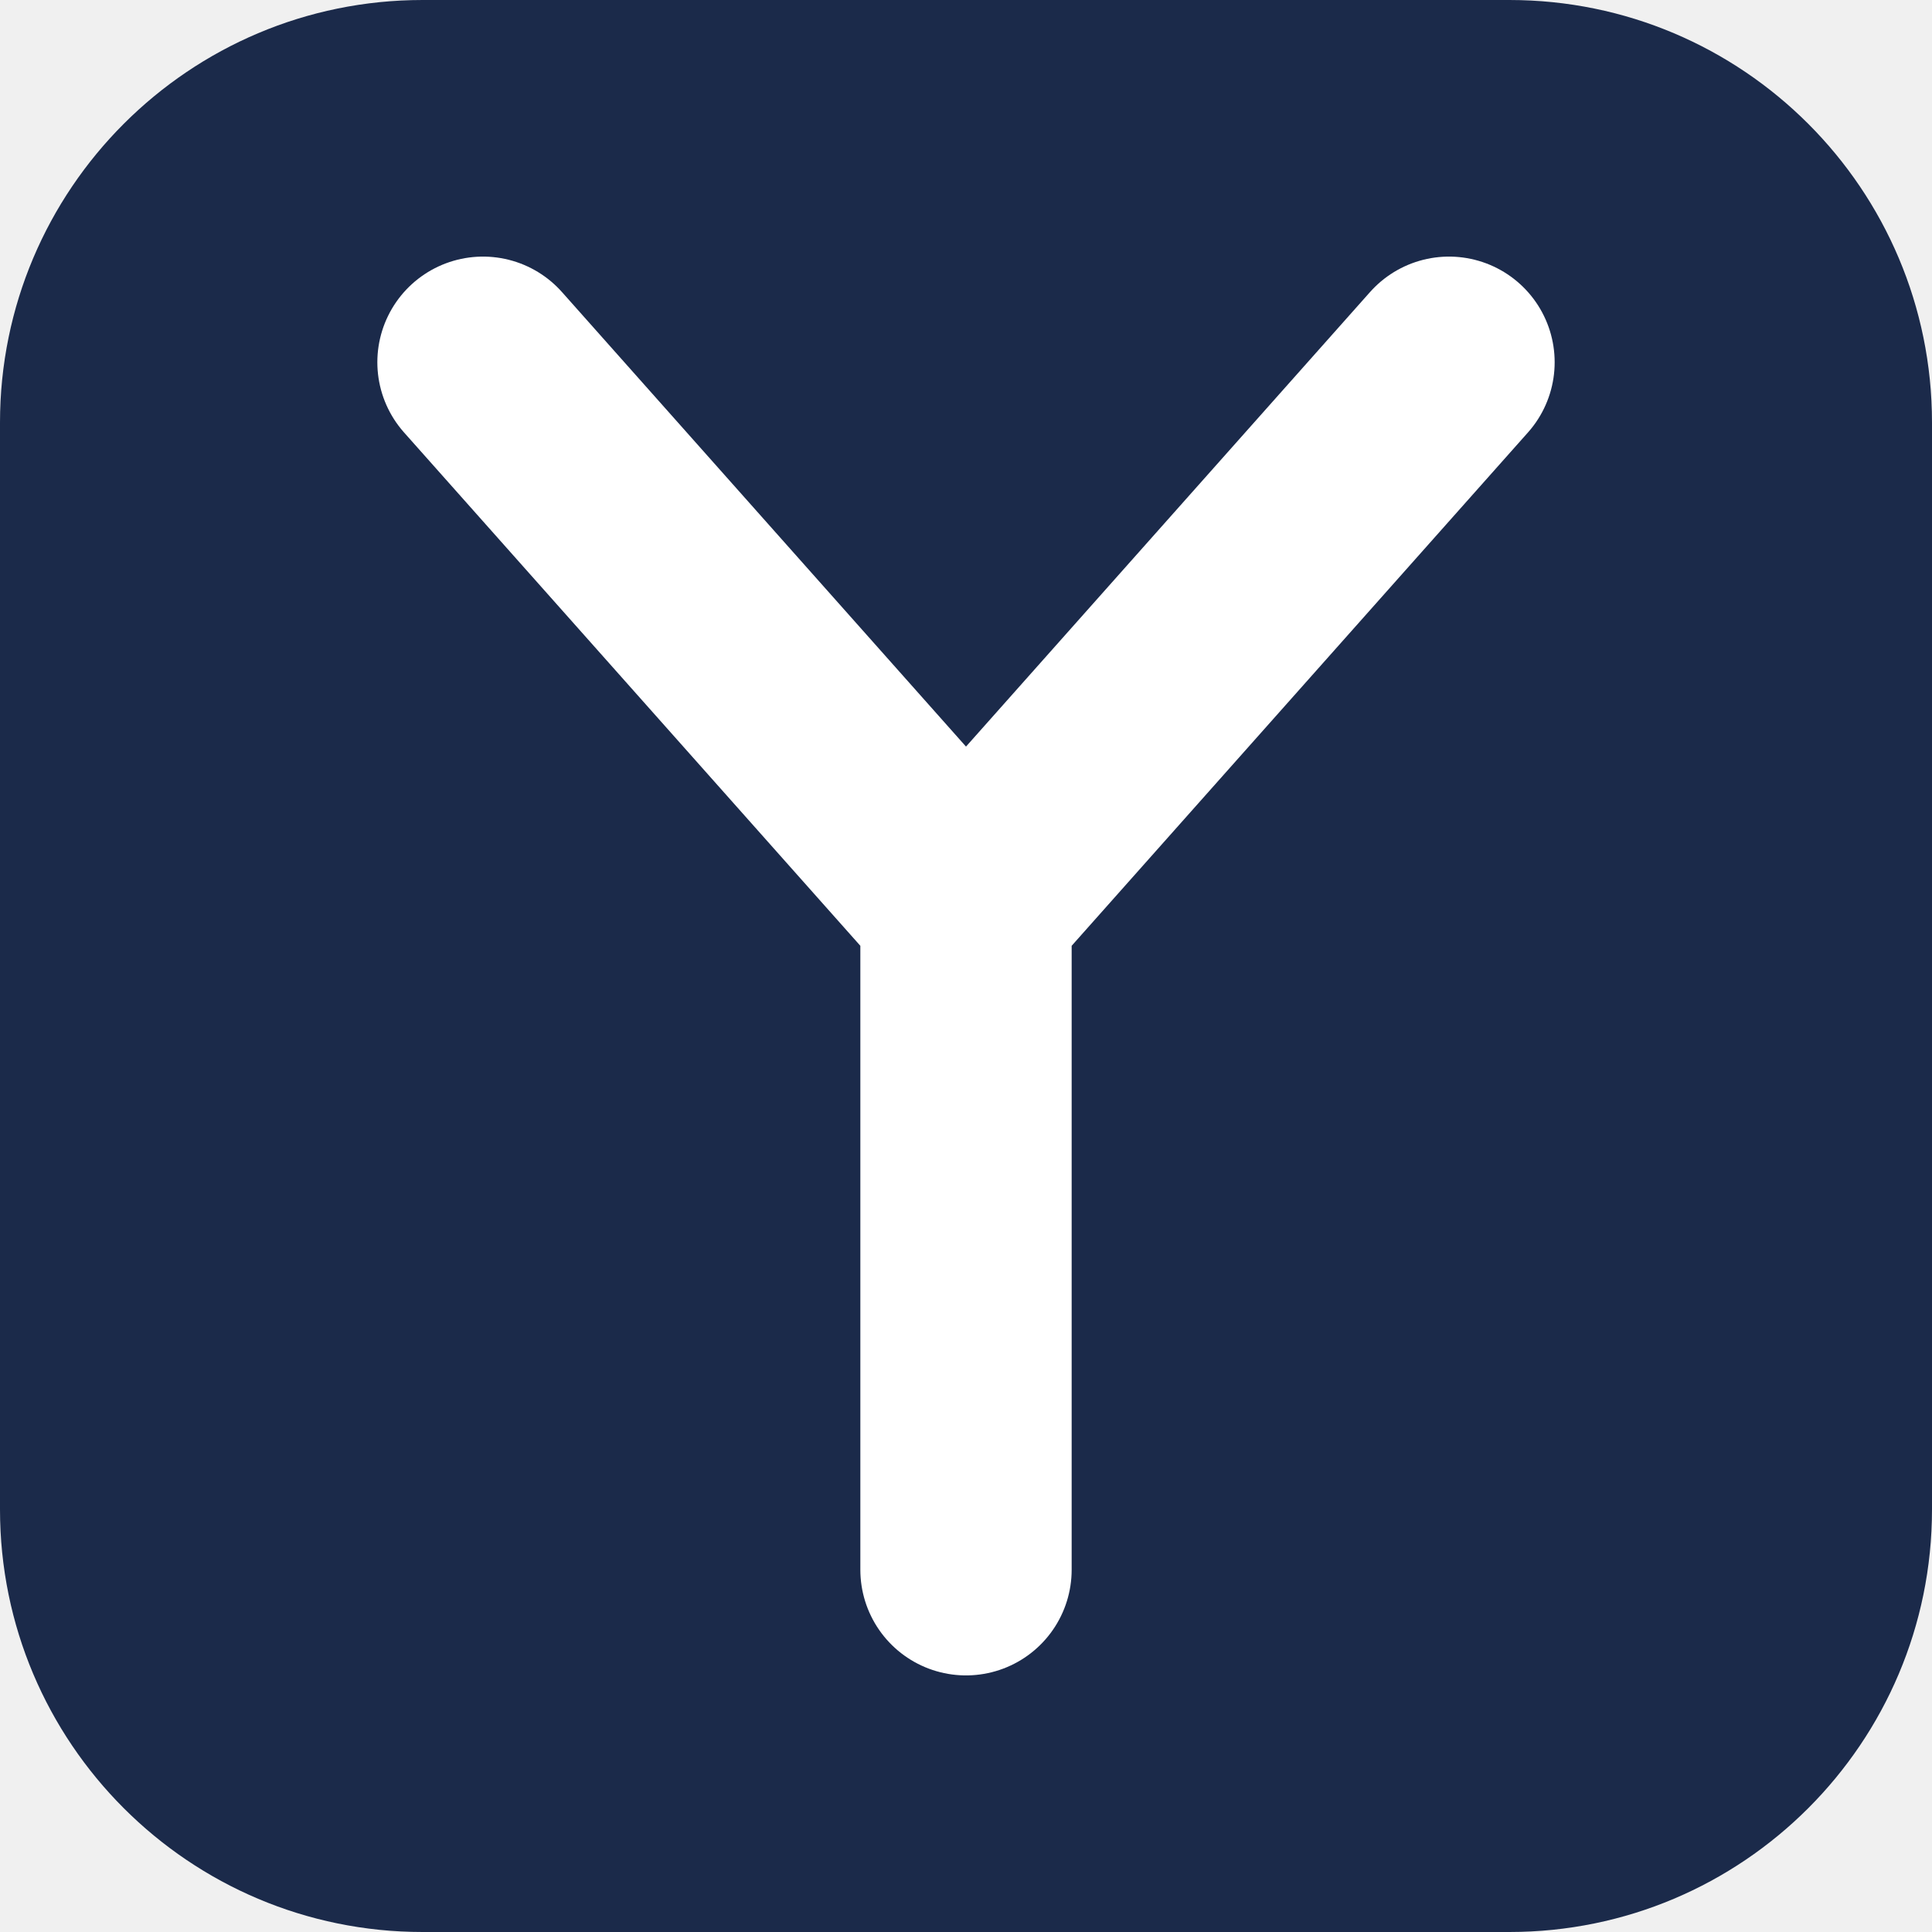
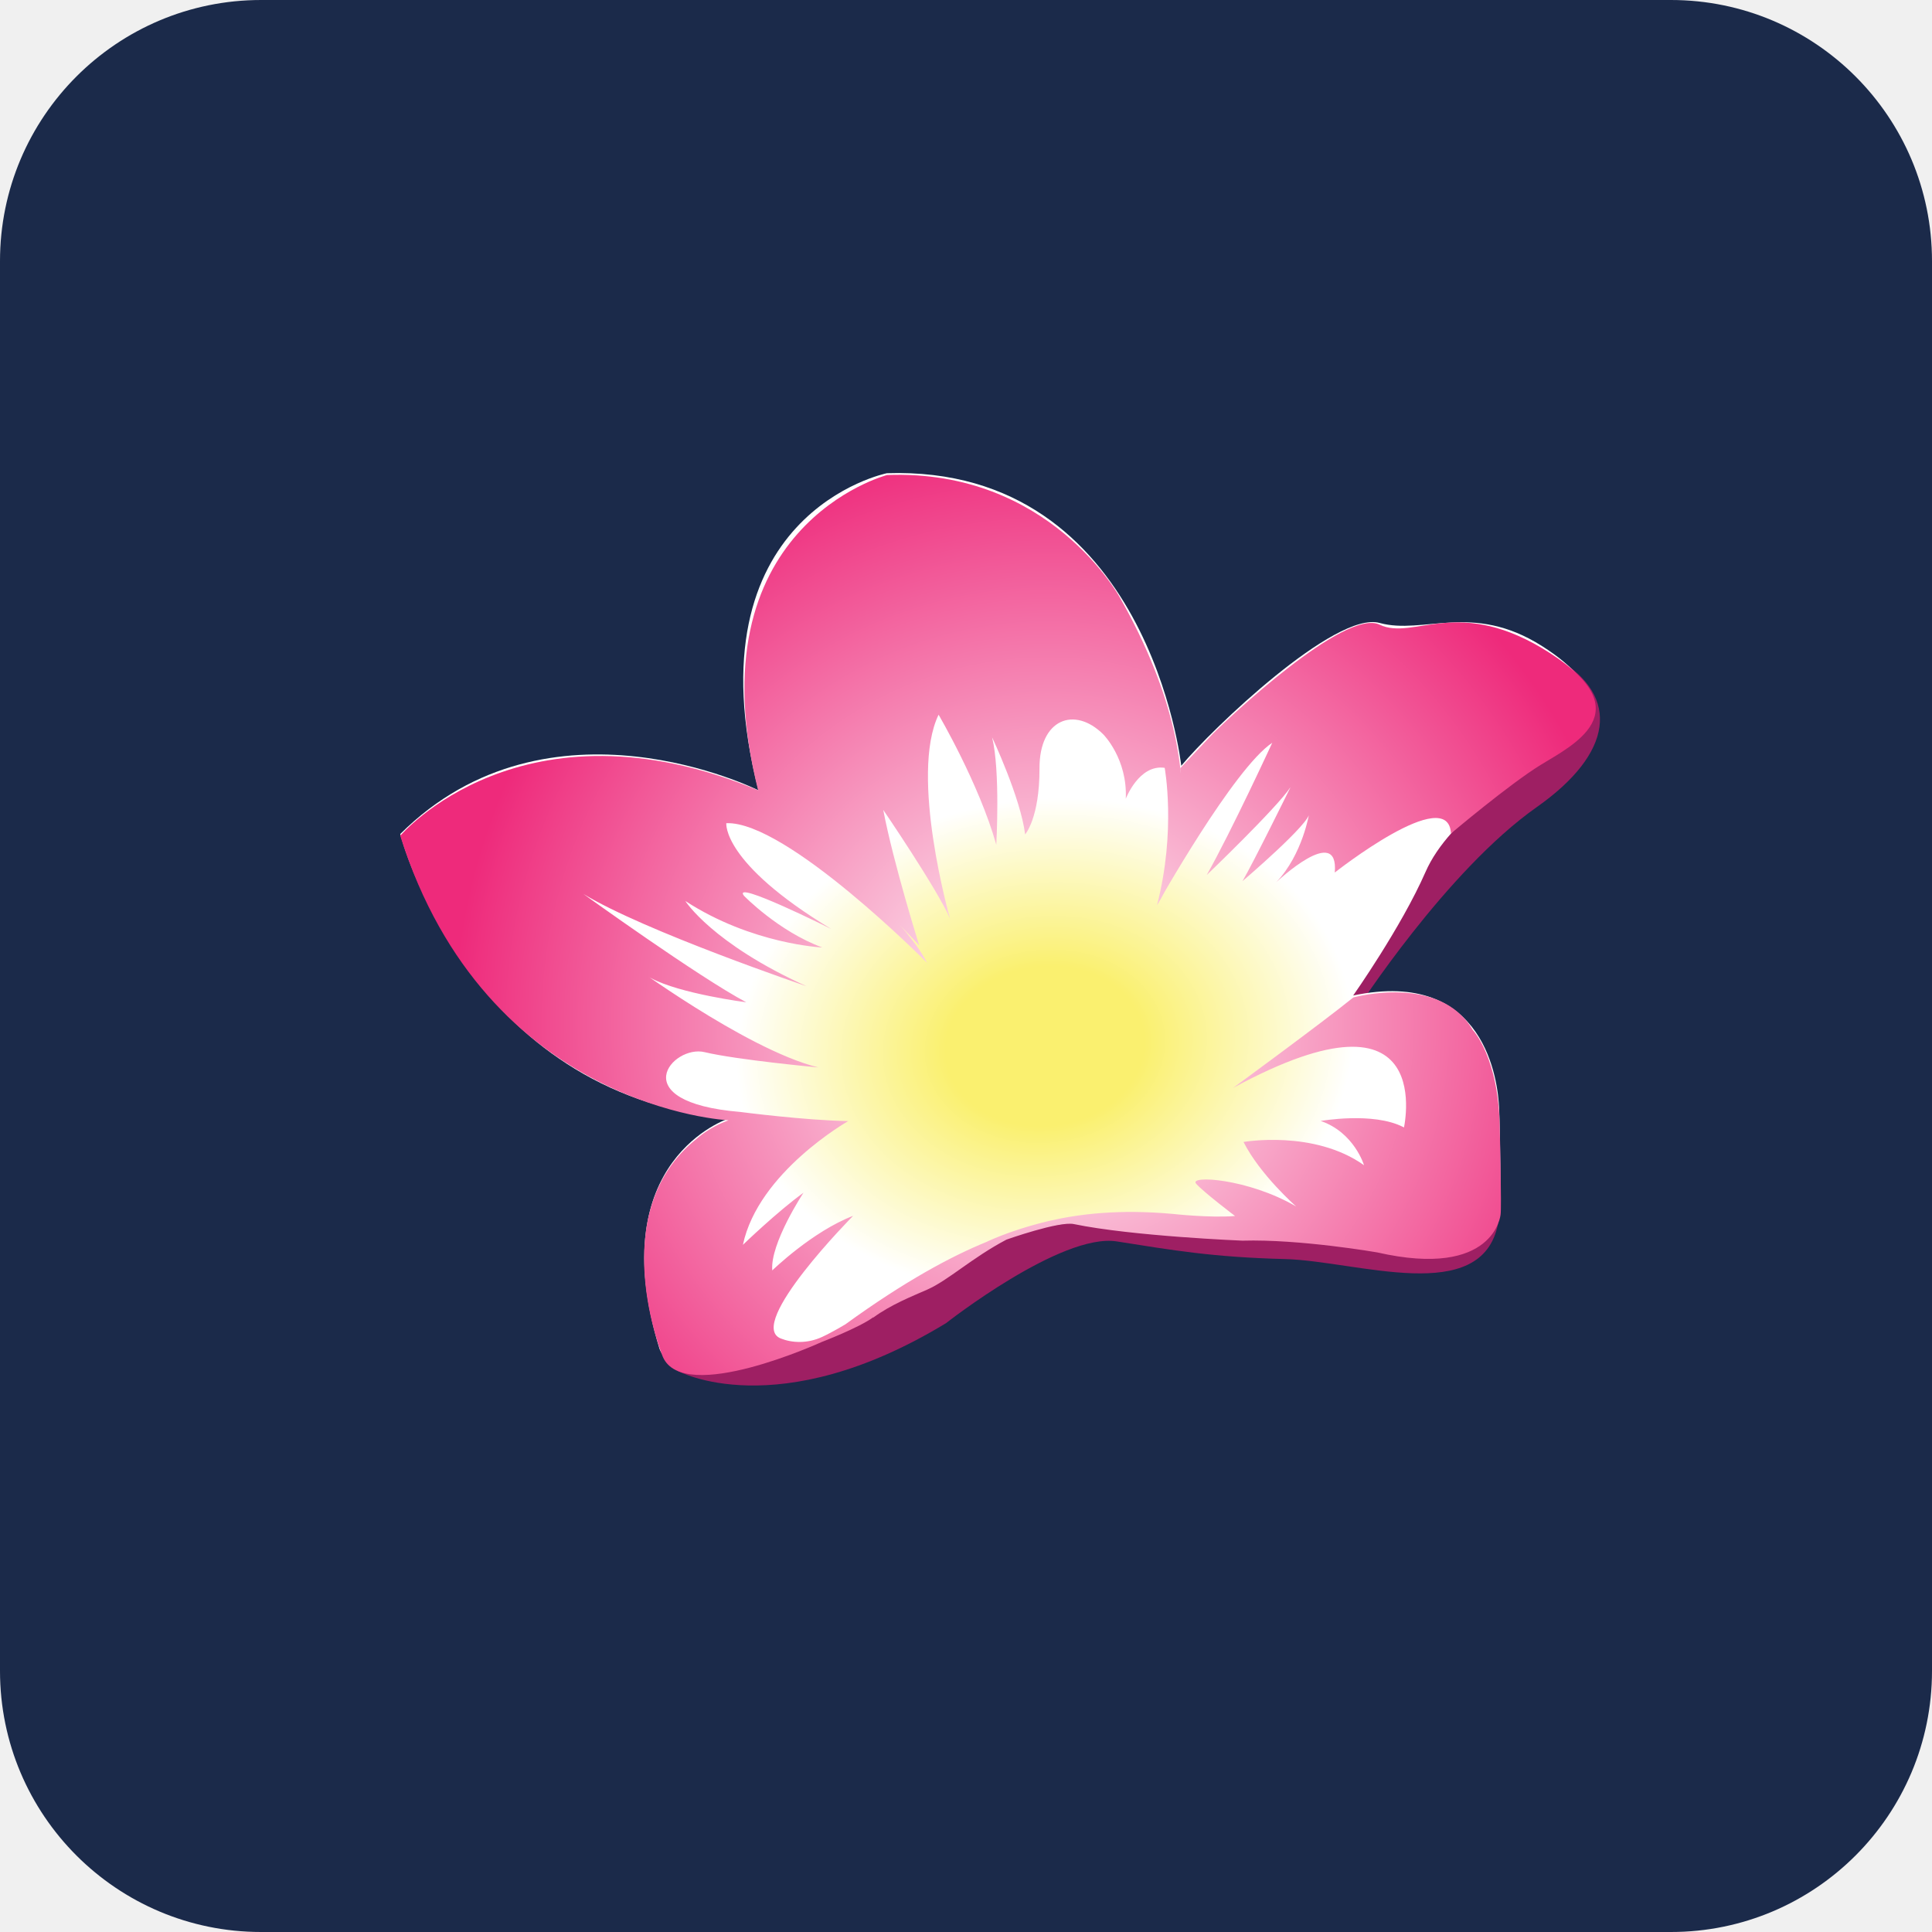
- <svg xmlns="http://www.w3.org/2000/svg" viewBox="0 0 32 32">
-   <rect fill="#1B2A4A" width="32" height="32" rx="7" />
-   <path stroke="#ffffff" d="M8 6 L16 15 L24 6 M16 15 L16 26" stroke-width="3.5" stroke-linecap="round" stroke-linejoin="round" fill="none" />
+ <svg xmlns="http://www.w3.org/2000/svg" viewBox="78 -8 148 148">
+   <defs>
+     <radialGradient id="rg1" cx="193.36" cy="79.05" fx="193.36" fy="79.05" r="40.15" gradientTransform="translate(-41.56 32.84) rotate(-6.97) scale(1 .8)" gradientUnits="userSpaceOnUse">
+       <stop offset=".19" stop-color="#faf06f" />
+       <stop offset=".59" stop-color="#fff" />
+     </radialGradient>
+     <radialGradient id="rg2" cx="193.76" cy="77.37" fx="193.76" fy="77.37" r="62.28" gradientTransform="translate(-43.48 17.14) rotate(-6.97)" gradientUnits="userSpaceOnUse">
+       <stop offset="0" stop-color="#fff" />
+       <stop offset=".73" stop-color="#ee2a7b" />
+     </radialGradient>
+   </defs>
+   <rect fill="#1B2A4A" x="78" y="-8" width="148" height="148" rx="20" />
+   <path fill="#9e1f63" d="M129.9,97.01s7.62,4.21,20.57-3.65c0,0,8.83-6.94,13.09-6.26,4.25.67,7.35,1.21,12.87,1.35,5.53.14,15.09,3.67,16.33-2.72l-11.3-11.71.47-4.67s6.85-10.64,13.79-15.52c5.85-4.12,6.41-8.44,1.64-11.34l-23.79,27.51-8.8,6.83-7.25,4.86-27.64,15.33Z" />
+   <path fill="url(#rg1)" d="M160.25,85.63s9.26,1.4,15.95,1.32c0,0,4.62.03,8.18,1.09,0,0,8.85,1.32,8.57-4.18,0,0-.02-5.06-.11-6.99-.09-1.93-1.01-10.75-11.18-8.61,0,0,3.68-5.22,5.54-9.46,1.86-4.25,7.56-7.63,10.48-9.32,2.92-1.7,3.75-4.63-1.57-8-5.33-3.37-9.04-.83-12.43-1.76-3.39-.93-12.86,8.13-15.19,10.94,0,0-2.52-23.07-22.55-22.41,0,0-15.26,3.06-9.84,24.29,0,0-16.02-8.02-27.44,3.35,0,0,5.12,19.93,25.15,21.8,0,0-9.74,3.13-5.29,17.63,0,0,.95,2.86,5.26,1.59,4.31-1.27,6.5-1.69,10.13-3.62,3.63-1.93,7.83-6.62,16.34-7.66Z" />
+   <path fill="url(#rg2)" d="M166.65,61.3s5.85-8.19-2.88-23.56c0,0-5.37-9.83-17.82-9.35,0,0-15.01,3.92-9.84,24.29,0,0,8.36,7.46,12.31,11.75,0,0-1.95-6.17-2.76-10.39,0,0,4.08,5.98,5.11,8.31,0,0-3.12-10.94-.87-15.6,0,0,3.1,5.28,4.42,9.96,0,0,.32-5.62-.32-8.23,0,0,2.19,4.65,2.53,7.44,0,0,1.11-1.25,1.1-5.05-.02-3.8,2.69-4.8,4.89-2.61,0,0,1.86,1.86,1.72,4.93,0,0,1.01-2.66,2.98-2.37,0,0,.89,4.81-.58,10.49Z" />
+   <path fill="url(#rg2)" d="M144.9,92.93c1.35-.99,2.95-1.62,4.13-2.14,1.63-.72,3.4-2.42,6.07-3.83,0,0,4.03-1.43,5.16-1.19,4.49.93,12.91,1.27,12.91,1.27,4.42-.13,10.33.9,10.33.9,9,2.05,9.45-2.89,9.45-2.89.09-.49-.06-6.56-.06-6.56-.06-5.51-2.07-7.59-2.07-7.59-2.55-4.34-9.15-2.49-9.15-2.49-2.46,1.99-9.21,6.93-9.21,6.93,15.92-8.65,13.05,3.24,13.05,3.24,0,0,2.27.91-.03-.25-2.3-1.17-6.31-.46-6.31-.46,2.57.88,3.32,3.39,3.32,3.39-3.84-2.73-9.23-1.78-9.23-1.78,1.28,2.53,4.03,4.94,4.03,4.94-3.69-2.15-8.26-2.41-7.66-1.74.6.67,2.98,2.47,2.98,2.47-1.92.16-4.78-.16-4.78-.16-4.11-.37-7.16,0-9.56.56-1.56.38-2.8.8-3.61,1.12-.73.29-1.12.48-1.12.48-2.65,1.08-6.21,2.98-10.78,6.3,0,0-.96.58-1.77.96-1.16.54-2.34.46-3.19.12-2.67-1.09,5.55-9.39,5.55-9.39-3.13,1.2-6.19,4.18-6.19,4.18-.18-2.06,2.39-5.95,2.39-5.95-2,1.44-4.64,3.99-4.64,3.99,1.18-5.58,8.07-9.48,8.07-9.48-3.28-.05-8.28-.7-8.28-.7-9.03-.76-5.17-5.18-2.72-4.58,2.46.59,8.71,1.17,8.71,1.17-5.68-1.39-15.19-8.57-13.33-7.16.14.11.31.21.49.31,2.24,1.21,7.32,1.86,7.32,1.86-3.66-1.94-12.48-8.3-12.48-8.3,4.67,2.85,17.1,7.07,17.1,7.07-7.25-3.28-9.29-6.53-9.29-6.53,5.1,3.32,10.49,3.56,10.49,3.56-3.35-1.23-6-3.96-6-3.96-.98-1.29,6.68,2.54,6.68,2.54-8.4-5.08-8.03-8.1-8.03-8.1,4.59-.19,15.38,10.7,15.38,10.7-2.11-4.23-12.94-13.22-12.94-13.22-18.06-7.52-27.42,3.48-27.42,3.48,6.58,20.94,25.15,21.8,25.15,21.8-1.53.55-2.46,1.43-2.46,1.43-7.14,5.69-2.57,16.7-2.57,16.7,1.62,3.68,12.15-1.14,12.15-1.14,0,0,2.85-1.09,3.95-1.89Z" />
+   <path fill="url(#rg2)" d="M166.65,61.3s5.87-10.45,8.81-12.4c0,0-3.14,6.81-5.02,10.13,0,0,5.33-5.1,6.42-6.73,0,0-2.86,5.81-3.68,7.2,0,0,5.3-4.52,5.12-5.24,0,0-.5,3.19-2.53,5.32,0,0,4.81-4.55,4.48-.74,0,0,8.71-6.87,8.9-2.99,0,0,4.46-3.77,6.88-5.26s7.73-4.03.72-8.55c-7-4.52-10.43-.92-13.07-2.19-2.64-1.27-11.67,7.24-12.82,8.41l-2.45,2.59s.63,6.48-1.77,10.44h0Z" />
</svg>
